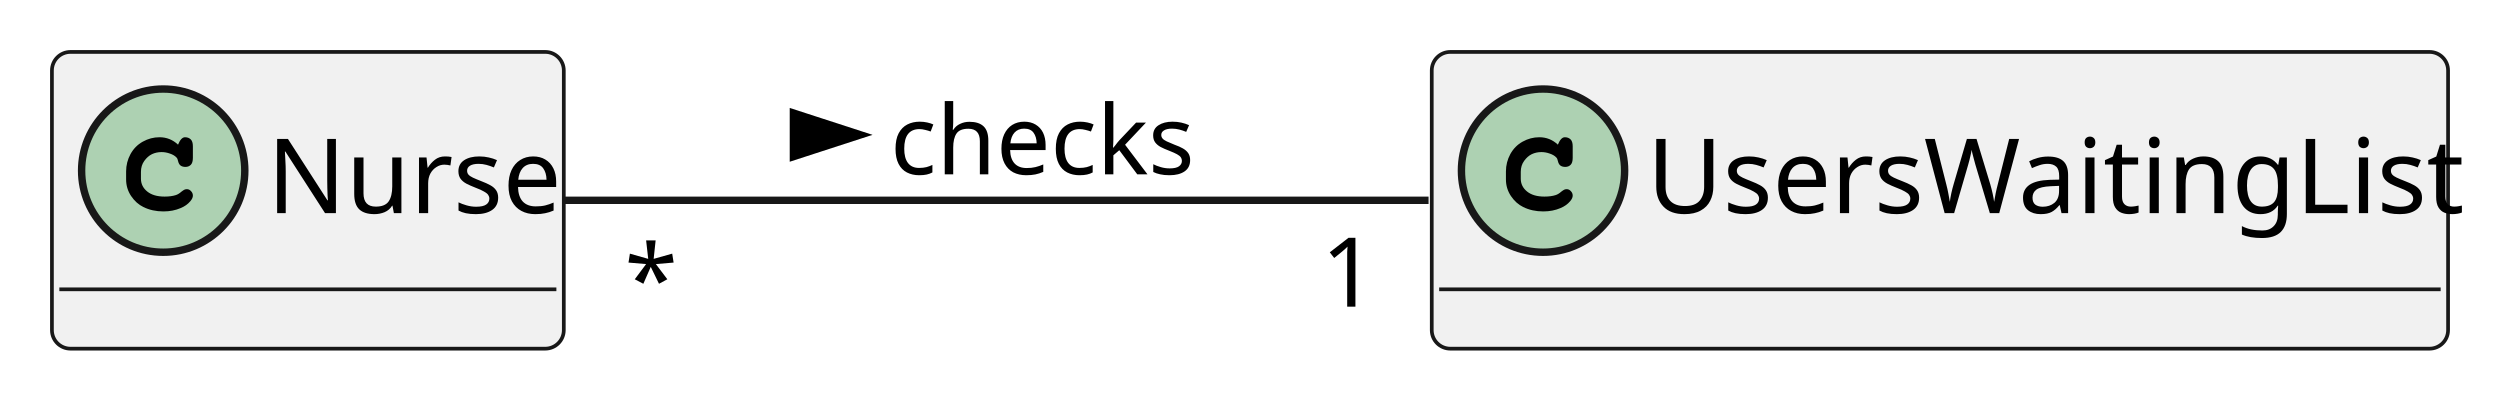
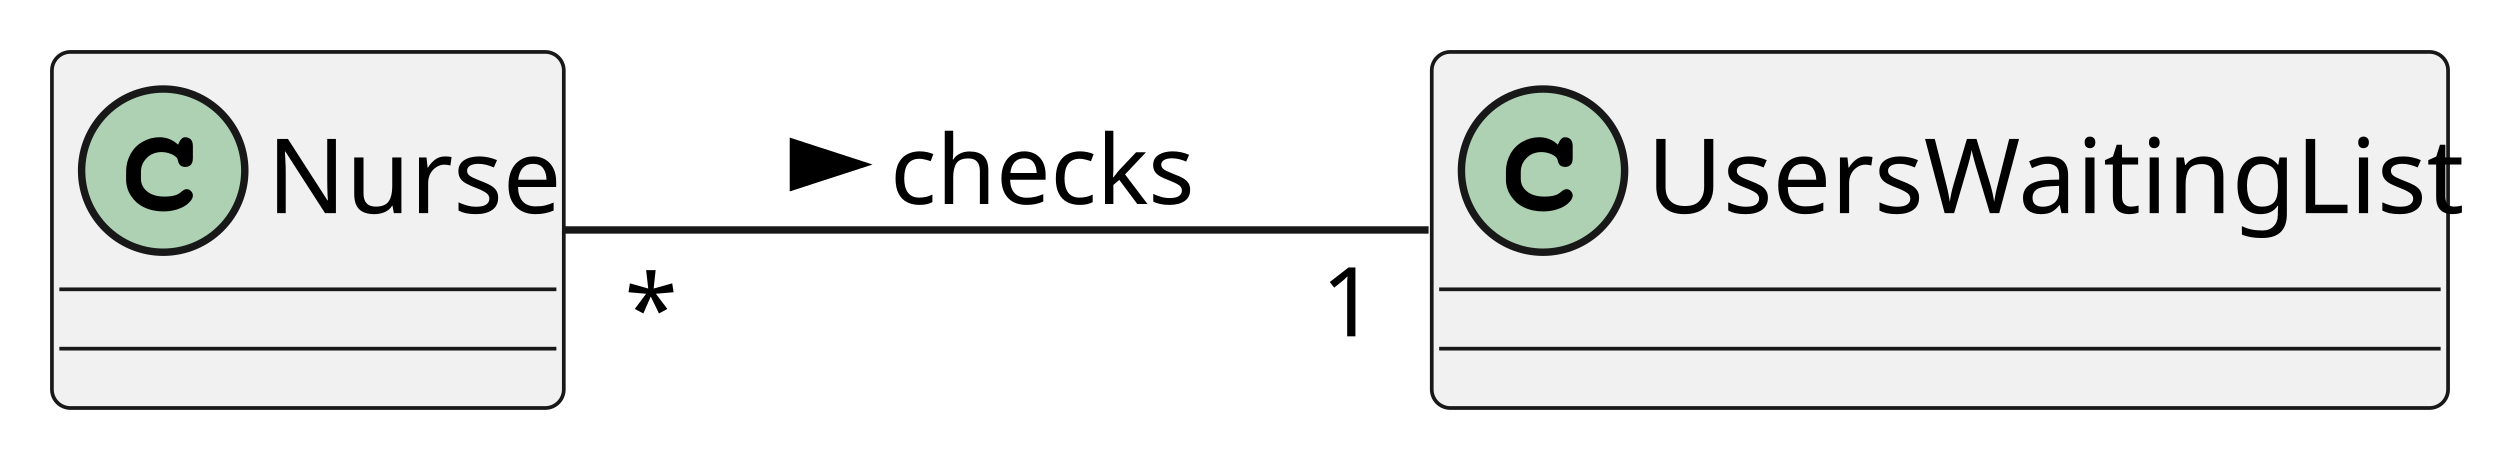
- <svg xmlns="http://www.w3.org/2000/svg" contentStyleType="text/css" height="54px" preserveAspectRatio="none" style="width:337px;height:54px;background:#FFFFFF;" version="1.1" viewBox="0 0 337 54" width="337px" zoomAndPan="magnify">
+ <svg xmlns="http://www.w3.org/2000/svg" contentStyleType="text/css" height="62px" preserveAspectRatio="none" style="width:337px;height:62px;background:#FFFFFF;" version="1.1" viewBox="0 0 337 62" width="337px" zoomAndPan="magnify">
  <defs />
  <g>
    <g id="elem_Nurse">
-       <rect codeLine="6" fill="#F1F1F1" height="40" id="Nurse" rx="2.5" ry="2.5" style="stroke:#181818;stroke-width:0.5;" width="69" x="7" y="7" />
+       <rect codeLine="5" fill="#F1F1F1" height="48" id="Nurse" rx="2.5" ry="2.5" style="stroke:#181818;stroke-width:0.5;" width="69" x="7" y="7" />
      <ellipse cx="22" cy="23" fill="#ADD1B2" rx="11" ry="11" style="stroke:#181818;stroke-width:1.0;" />
      <path d="M24,19.5 Q24.203,19 24.438,18.75 Q24.672,18.5 24.938,18.5 Q25.406,18.5 25.703,18.781 Q26,19.062 26,19.719 L26,21.281 Q26,21.938 25.719,22.219 Q25.438,22.5 25,22.5 Q24.609,22.5 24.359,22.328 Q24.109,22.156 24,21.703 Q23.953,21.391 23.781,21.219 Q23.469,20.891 22.906,20.703 Q22.344,20.5 21.781,20.5 Q21.078,20.5 20.484,20.781 Q19.906,21.062 19.453,21.688 Q19,22.312 19,23.172 L19,24.094 Q19,25.125 19.844,25.812 Q20.688,26.5 22.188,26.5 Q23.078,26.5 23.703,26.297 Q24.062,26.188 24.469,25.828 Q24.734,25.625 24.875,25.562 Q25.016,25.5 25.188,25.5 Q25.516,25.5 25.75,25.766 Q26,26.016 26,26.375 Q26,26.719 25.656,27.125 Q25.156,27.719 24.359,28.047 Q23.312,28.5 22.031,28.5 Q20.531,28.5 19.328,27.906 Q18.359,27.438 17.672,26.422 Q17,25.406 17,24.203 L17,23.109 Q17,21.859 17.594,20.766 Q18.203,19.672 19.25,19.094 Q20.312,18.5 21.5,18.5 Q22.219,18.5 22.844,18.75 Q23.469,19 24,19.5 Z " fill="#000000" />
      <text fill="#000000" font-family="sans-serif" font-size="14" lengthAdjust="spacing" textLength="37" x="36" y="28.729">Nurse</text>
      <line style="stroke:#181818;stroke-width:0.5;" x1="8" x2="75" y1="39" y2="39" />
+       <line style="stroke:#181818;stroke-width:0.5;" x1="8" x2="75" y1="47" y2="47" />
    </g>
    <g id="elem_UsersWaitingList">
-       <rect codeLine="8" fill="#F1F1F1" height="40" id="UsersWaitingList" rx="2.5" ry="2.5" style="stroke:#181818;stroke-width:0.5;" width="137" x="193" y="7" />
+       <rect codeLine="7" fill="#F1F1F1" height="48" id="UsersWaitingList" rx="2.5" ry="2.5" style="stroke:#181818;stroke-width:0.5;" width="137" x="193" y="7" />
      <ellipse cx="208" cy="23" fill="#ADD1B2" rx="11" ry="11" style="stroke:#181818;stroke-width:1.0;" />
      <path d="M210,19.5 Q210.203,19 210.438,18.75 Q210.672,18.5 210.938,18.5 Q211.406,18.5 211.703,18.781 Q212,19.062 212,19.719 L212,21.281 Q212,21.938 211.719,22.219 Q211.438,22.5 211,22.5 Q210.609,22.5 210.359,22.328 Q210.109,22.156 210,21.703 Q209.953,21.391 209.781,21.219 Q209.469,20.891 208.906,20.703 Q208.344,20.5 207.781,20.5 Q207.078,20.5 206.484,20.781 Q205.906,21.062 205.453,21.688 Q205,22.312 205,23.172 L205,24.094 Q205,25.125 205.844,25.812 Q206.688,26.5 208.188,26.5 Q209.078,26.5 209.703,26.297 Q210.062,26.188 210.469,25.828 Q210.734,25.625 210.875,25.562 Q211.016,25.5 211.188,25.5 Q211.516,25.5 211.75,25.766 Q212,26.016 212,26.375 Q212,26.719 211.656,27.125 Q211.156,27.719 210.359,28.047 Q209.312,28.5 208.031,28.5 Q206.531,28.5 205.328,27.906 Q204.359,27.438 203.672,26.422 Q203,25.406 203,24.203 L203,23.109 Q203,21.859 203.594,20.766 Q204.203,19.672 205.25,19.094 Q206.312,18.5 207.5,18.5 Q208.219,18.5 208.844,18.75 Q209.469,19 210,19.5 Z " fill="#000000" />
      <text fill="#000000" font-family="sans-serif" font-size="14" lengthAdjust="spacing" textLength="105" x="222" y="28.729">UsersWaitingList</text>
      <line style="stroke:#181818;stroke-width:0.5;" x1="194" x2="329" y1="39" y2="39" />
+       <line style="stroke:#181818;stroke-width:0.5;" x1="194" x2="329" y1="47" y2="47" />
    </g>
    <g id="link_Nurse_UsersWaitingList">
-       <path codeLine="10" d="M76.08,27 C107.02,27 153.85,27 192.57,27 " fill="none" id="Nurse-UsersWaitingList" style="stroke:#181818;stroke-width:1.0;" />
-       <polygon fill="#000000" points="116,18.176,106.955,15.237,106.955,21.115,116,18.176" style="stroke:#000000;stroke-width:1.0;" />
-       <text fill="#000000" font-family="sans-serif" font-size="13" lengthAdjust="spacing" textLength="42" x="120" y="23.495">checks</text>
-       <text fill="#000000" font-family="sans-serif" font-size="13" lengthAdjust="spacing" textLength="5" x="84.191" y="42.284">*</text>
-       <text fill="#000000" font-family="sans-serif" font-size="13" lengthAdjust="spacing" textLength="7" x="178.101" y="41.338">1</text>
+       <path codeLine="9" d="M76.08,31 C107.02,31 153.85,31 192.57,31 " fill="none" id="Nurse-UsersWaitingList" style="stroke:#181818;stroke-width:1.0;" />
+       <polygon fill="#000000" points="116,22.176,106.955,19.237,106.955,25.115,116,22.176" style="stroke:#000000;stroke-width:1.0;" />
+       <text fill="#000000" font-family="sans-serif" font-size="13" lengthAdjust="spacing" textLength="42" x="120" y="27.495">checks</text>
+       <text fill="#000000" font-family="sans-serif" font-size="13" lengthAdjust="spacing" textLength="5" x="84.191" y="46.284">*</text>
+       <text fill="#000000" font-family="sans-serif" font-size="13" lengthAdjust="spacing" textLength="7" x="178.101" y="45.338">1</text>
    </g>
  </g>
</svg>
